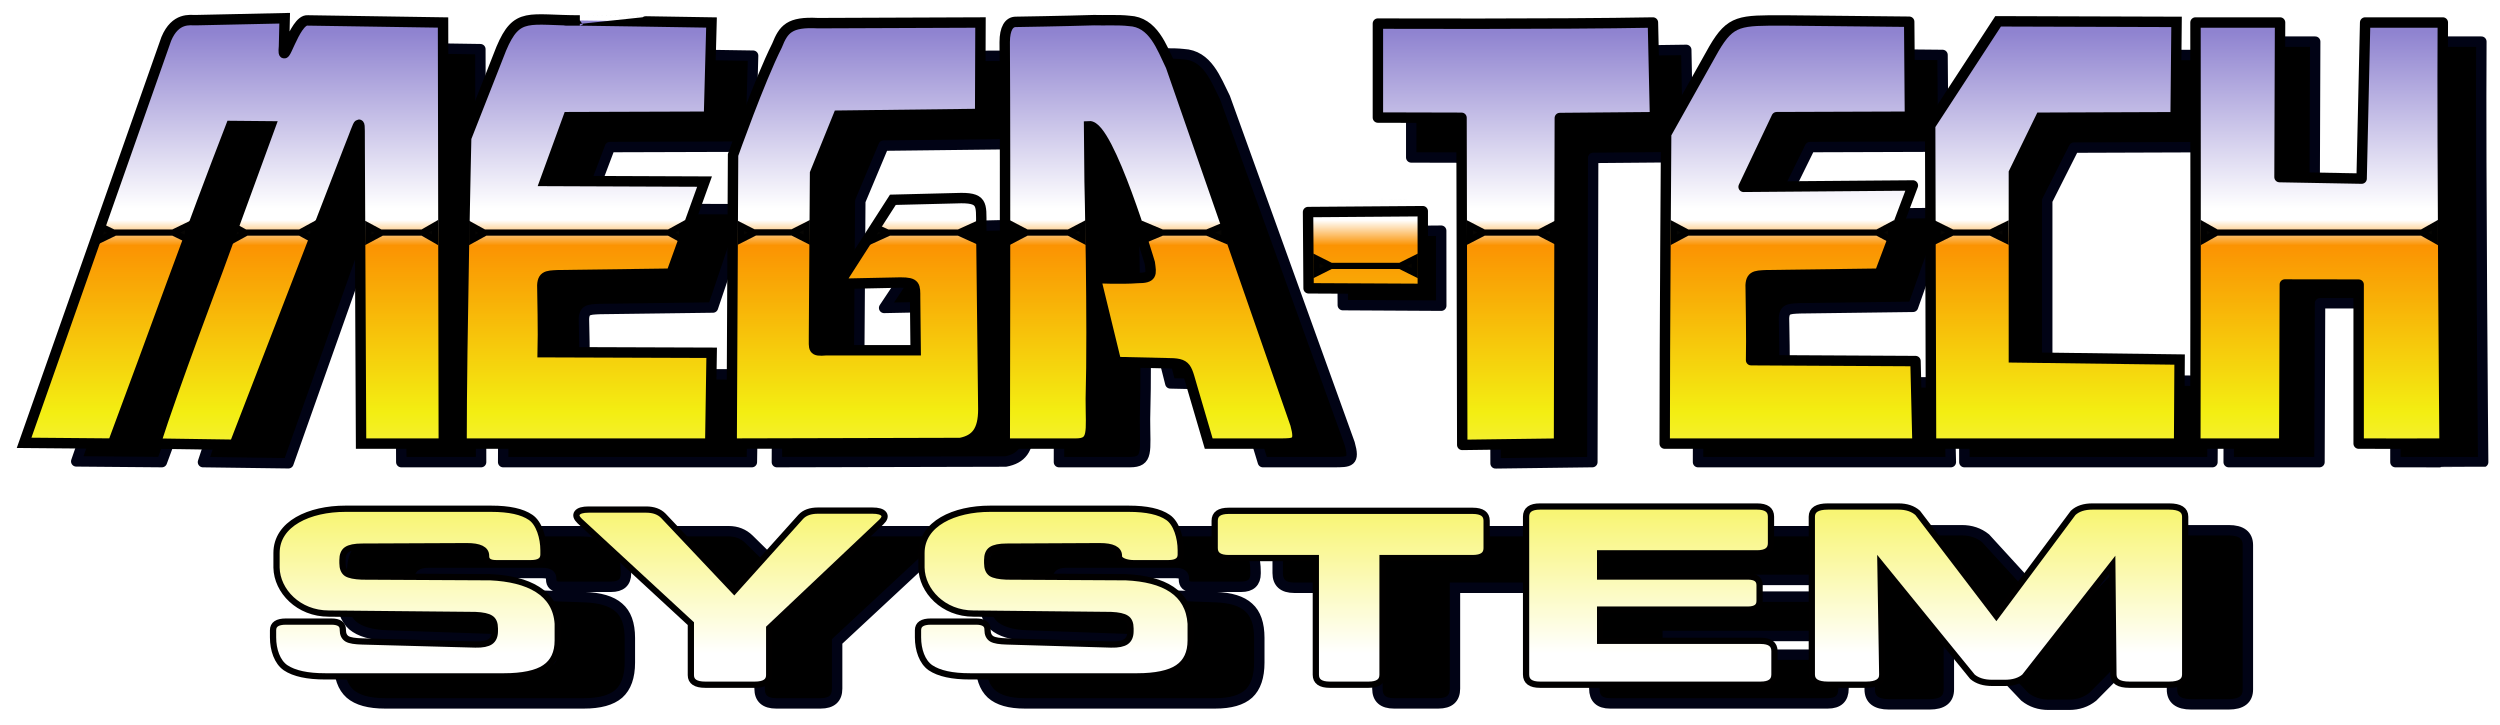
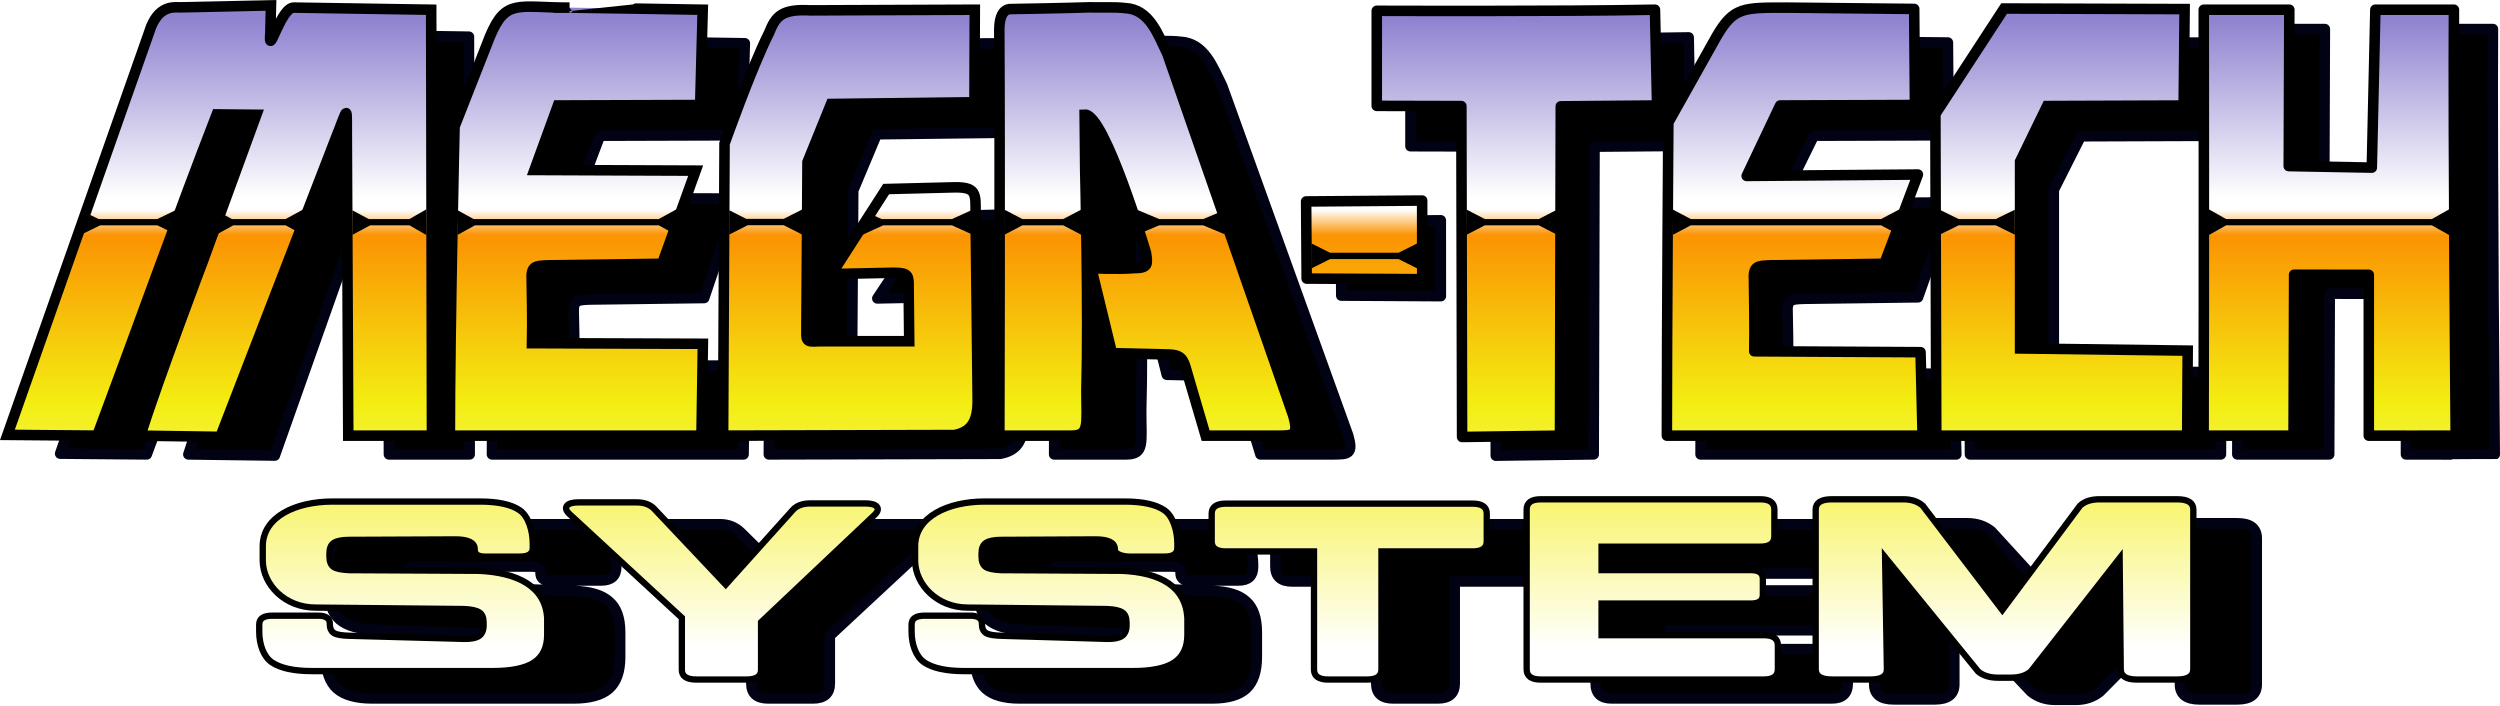
- <svg xmlns="http://www.w3.org/2000/svg" height="174" viewBox="0 0 600 174" width="600">
-   <linearGradient id="a" gradientUnits="userSpaceOnUse" x1="360.464" x2="360.464" y1="-.346" y2="164.284">
-     <stop offset="0" stop-color="#8d82ce" />
-     <stop offset=".049" stop-color="#8f83d0" />
-     <stop offset=".306" stop-color="#fff" />
-     <stop offset=".323" stop-color="#fff" />
-     <stop offset=".36" stop-color="#fb9302" />
-     <stop offset=".604" stop-color="#f3ee12" />
-     <stop offset=".955" stop-color="#fff" />
-     <stop offset="1" stop-color="#fff" />
+ <svg xmlns="http://www.w3.org/2000/svg" xmlns:xlink="http://www.w3.org/1999/xlink" height="167.295" viewBox="0 0 593.184 167.295" width="593.184" version="1.1" id="svg99">
+   <defs id="defs103">
+     <linearGradient xlink:href="#a" id="linearGradient920" gradientUnits="userSpaceOnUse" x1="360.464" y1="-0.346" x2="360.464" y2="164.284" />
+     <linearGradient xlink:href="#a" id="linearGradient922" gradientUnits="userSpaceOnUse" x1="360.464" y1="-0.346" x2="360.464" y2="164.284" />
+     <linearGradient xlink:href="#a" id="linearGradient924" gradientUnits="userSpaceOnUse" x1="360.464" y1="-0.346" x2="360.464" y2="164.284" />
+     <linearGradient xlink:href="#a" id="linearGradient926" gradientUnits="userSpaceOnUse" x1="360.464" y1="-0.346" x2="360.464" y2="164.284" />
+     <linearGradient xlink:href="#a" id="linearGradient928" gradientUnits="userSpaceOnUse" x1="360.464" y1="-0.346" x2="360.464" y2="164.284" />
+     <linearGradient xlink:href="#a" id="linearGradient930" gradientUnits="userSpaceOnUse" x1="360.464" y1="-0.346" x2="360.464" y2="164.284" />
+     <linearGradient xlink:href="#a" id="linearGradient932" gradientUnits="userSpaceOnUse" x1="360.464" y1="-0.346" x2="360.464" y2="164.284" />
+     <linearGradient xlink:href="#a" id="linearGradient934" gradientUnits="userSpaceOnUse" x1="360.464" y1="-0.346" x2="360.464" y2="164.284" />
+     <linearGradient xlink:href="#a" id="linearGradient936" gradientUnits="userSpaceOnUse" x1="360.464" y1="-0.346" x2="360.464" y2="164.284" />
+     <linearGradient xlink:href="#a" id="linearGradient938" gradientUnits="userSpaceOnUse" x1="360.464" y1="-0.346" x2="360.464" y2="164.284" />
+     <linearGradient xlink:href="#a" id="linearGradient940" gradientUnits="userSpaceOnUse" x1="360.464" y1="-0.346" x2="360.464" y2="164.284" />
+     <linearGradient xlink:href="#a" id="linearGradient942" gradientUnits="userSpaceOnUse" x1="360.464" y1="-0.346" x2="360.464" y2="164.284" />
+     <linearGradient xlink:href="#a" id="linearGradient944" gradientUnits="userSpaceOnUse" x1="360.464" y1="-0.346" x2="360.464" y2="164.284" />
+     <linearGradient xlink:href="#a" id="linearGradient946" gradientUnits="userSpaceOnUse" x1="360.464" y1="-0.346" x2="360.464" y2="164.284" />
+     <linearGradient xlink:href="#a" id="linearGradient948" gradientUnits="userSpaceOnUse" x1="360.464" y1="-0.346" x2="360.464" y2="164.284" />
+     <linearGradient xlink:href="#a" id="linearGradient950" gradientUnits="userSpaceOnUse" x1="360.464" y1="-0.346" x2="360.464" y2="164.284" />
+     <linearGradient xlink:href="#a" id="linearGradient952" gradientUnits="userSpaceOnUse" x1="360.464" y1="-0.346" x2="360.464" y2="164.284" />
+     <linearGradient xlink:href="#a" id="linearGradient954" gradientUnits="userSpaceOnUse" x1="360.464" y1="-0.346" x2="360.464" y2="164.284" />
+     <linearGradient xlink:href="#a" id="linearGradient956" gradientUnits="userSpaceOnUse" x1="360.464" y1="-0.346" x2="360.464" y2="164.284" />
+     <linearGradient xlink:href="#a" id="linearGradient958" gradientUnits="userSpaceOnUse" x1="360.464" y1="-0.346" x2="360.464" y2="164.284" />
+   </defs>
+   <linearGradient id="a" gradientUnits="userSpaceOnUse" x1="360.464" x2="360.464" y1="-0.346" y2="164.284">
+     <stop offset="0" stop-color="#8d82ce" id="stop2" />
+     <stop offset=".049" stop-color="#8f83d0" id="stop4" />
+     <stop offset=".306" stop-color="#fff" id="stop6" />
+     <stop offset=".323" stop-color="#fff" id="stop8" />
+     <stop offset=".36" stop-color="#fb9302" id="stop10" />
+     <stop offset=".604" stop-color="#f3ee12" id="stop12" />
+     <stop offset=".955" stop-color="#fff" id="stop14" />
+     <stop offset="1" stop-color="#fff" id="stop16" />
  </linearGradient>
-   <text fill="#ef00eb" font-family="TrasksHand" font-size="2" stroke="#0105ff" stroke-width="2.5" x="321.829" y="49.199">
-     <tspan fill="#fafafa" fill-opacity=".4" font-size="2" stroke="none" stroke-width="2.5" x="321.829" y="49.199">John Loreth 2022</tspan>
+   <text fill="#ef00eb" font-family="TrasksHand" font-size="2px" stroke="#0105ff" stroke-width="2.5" x="317.805" y="46.104" id="text21">
+     <tspan fill="#fafafa" fill-opacity="0.4" font-size="2px" stroke="none" stroke-width="2.5" x="317.805" y="46.104" id="tspan19">John Loreth 2022</tspan>
  </text>
-   <g stroke="#010315" stroke-width="2.5">
-     <path d="m453.344 169.041c-3.077 0-4.615-1.194-4.615-3.581v-34.62c0-2.388 1.538-3.581 4.615-3.581h17.49c2.205 0 4.102.637 5.692 1.91l17.968 19.638 18.915-19.638c1.59-1.273 3.487-1.91 5.692-1.91h15.773c3.077 0 4.615 1.194 4.615 3.581v34.62c0 2.388-1.538 3.581-4.615 3.581h-8.983c-3.077 0-4.63-1.194-4.615-3.581v-17.429l-19.013 19.2c-1.59 1.273-3.487 1.91-5.692 1.91h-4.922c-2.205 0-4.102-.637-5.692-1.91l-18.233-19.2v17.429c0 2.388-1.538 3.581-4.615 3.581zm-14.679-11.917q3.777 0 3.777 3.542v4.605q0 3.542-3.777 3.542h-52.25q-3.777 0-3.777-3.542v-34.241q0-3.542 3.777-3.542h51.621q3.777 0 3.777 3.542v4.605q0 3.542-3.777 3.542h-37.771v4.014h35.883q3.148 0 3.148 2.952v3.542q0 2.952-3.148 2.952h-35.883v4.487zm-69.533-29.636q3.989 0 3.989 3.542v6.494q0 3.542-3.989 3.542h-19.943v24.205q0 3.542-3.989 3.542h-10.636q-3.989 0-3.989-3.542v-24.205h-19.943q-3.989 0-3.989-3.542v-6.494q0-3.542 3.989-3.542zm-133.766 31.525v-.827q0-3.188 3.439-3.188h11.462q2.292 0 2.292 2.125v.118q0 .886.382 1.24.446.295 1.656.295h27.764q1.21 0 1.592-.354.446-.413.446-1.535v-1.181q0-1.122-.446-1.476-.382-.354-1.592-.413l-35.788-1.299q-5.54-.177-8.087-2.421-2.483-2.302-2.483-7.38v-5.431q0-5.136 2.547-7.439 2.547-2.361 8.024-2.361h44.194q5.476 0 8.024 2.361 2.547 2.302 2.547 7.439v.354q0 3.188-3.439 3.188h-11.844q-1.91 0-1.91-1.771v-.118q0-.767-.446-1.063-.446-.354-1.592-.354h-26.236q-1.21 0-1.656.413-.382.354-.382 1.476v.708q0 1.122.382 1.476.446.354 1.656.413l35.788 1.299q5.54.177 8.024 2.48 2.547 2.243 2.547 7.321v5.904q0 5.136-2.547 7.498-2.547 2.302-8.024 2.302h-45.722q-5.476 0-8.024-2.302-2.547-2.361-2.547-7.498zm-12.78-31.525q2.659 0 3.257 1.358.665 1.358-1.197 3.011l-23.732 22.08v11.335q0 3.542-3.989 3.542h-10.636q-3.989 0-3.989-3.542v-11.335l-23.732-22.08q-1.861-1.653-1.263-3.011.665-1.358 3.324-1.358h14.226q2.925 0 4.919 1.948l12.298 12.102 12.298-12.102q1.994-1.948 4.919-1.948zm-141.22 31.525v-.827q0-3.188 3.59-3.188h11.966q2.393 0 2.393 2.125v.118q0 .886.399 1.24.465.295 1.728.295h28.984q1.263 0 1.662-.354.465-.413.465-1.535v-1.181q0-1.122-.465-1.476-.399-.354-1.662-.413l-37.36-1.299q-5.784-.177-8.443-2.42-2.593-2.302-2.593-7.38v-5.431q0-5.136 2.659-7.439 2.659-2.361 8.376-2.361h46.135q5.717 0 8.376 2.361 2.659 2.302 2.659 7.439v.354q0 3.188-3.59 3.188h-12.365q-1.994 0-1.994-1.771v-.118q0-.767-.465-1.063-.465-.354-1.662-.354h-27.389q-1.263 0-1.728.413-.399.354-.399 1.476v.708q0 1.122.399 1.476.465.354 1.728.413l37.36 1.299q5.784.177 8.376 2.48 2.659 2.243 2.659 7.321v5.904q0 5.136-2.659 7.498-2.659 2.302-8.376 2.302h-47.731q-5.717 0-8.376-2.302-2.659-2.361-2.659-7.498z" />
-     <path d="m576.493 9.992-.863 37.41-20.119-.361.134-37.049h-20.724s.074 67.139-.037 100.917h21.791l.136-38.131 18.092.026v38.105s20.988.036 21.054 0c0 0-.636-70.367-.43-100.917zm-88.945 3.098-16.308 24.134.208 73.686h59.538l.119-19.47-39.77-.501v-42.801l6.409-12.712 32.403-.116.228-22.088zm-51.34-.202c-10.614 0-12.799-.151-16.865 6.549l-11.467 19.747s-.349 47.562-.349 71.727h60.676l-.484-19.114-39.457-.206c.135-4.279-.084-14.136-.084-14.136-.222-3.396.901-3.328 3.84-3.462l27.102-.356 7.971-22.521-40.627.318 7.938-16.137 31.986-.107-.181-22.001zm-97.513 24.899 20.071.051.172 73.372 23.228-.305.191-73.012 22.85-.197-.505-25.725c-22.433.425-66.007.252-66.007.252zm-16.534 17.782.112 17.662 23.626.133-.014-18zm-2.079 55.34c3.869-.003 5.104 0 3.838-4.468l-29.906-82.97c-2.213-4.393-4.205-10.219-10.026-10.479-2.552-.288-5.882-.087-8.443-.172l-0.0 0c-6.893.214-18.731.396-18.731.396-1.656 0-2.667 1.558-2.679 4.678.19 30.455.014 93.015.014 93.015h17.028c4.465 0 3.621-2.532 3.621-10.334.529-17.804-.287-50.429-.287-50.429l-.123-12.762c4.735-.321 14.565 31.661 14.565 31.661.366 2.613.656 3.506-2.93 3.506-3.941.292-10.053.014-10.053.014l4.907 19.451 12.012.268c5.362 0 4.699.785 6.588 6.736l3.618 11.888zm-112.92-97.394c-6.853-.362-8.245 1.369-9.824 5.185-4.259 8.189-10.549 25.339-10.549 25.339l-.337 66.871 54.891-.14c3.778-.717 5.508-2.859 5.508-7.818l-.496-42.565c0-5.047.45-6.574-5.922-6.324l-15.29.37-12.952 19.467 14.784-.3c3.626 0 3.503.73 3.503 3.554l.133 12.133h-21.501c-3.298.284-2.876-.28-2.899-3.211l.259-37.807 5.591-13.319 34.03-.402.08-21.181zm-58.012-.627c-12.317 0-15.085-2.105-18.865 6.549l-8.419 20.675s-1.108 46.634-1.108 70.798h59.691l.335-21.04-40.537-.136c.135-4.279-.084-12.109-.084-12.109-.222-3.396.901-3.328 3.84-3.462l27.102-.356 7.971-23.588-38.265-.149 5.577-14.774 33.751-.107.608-21.823s-31.558-.505-31.598-.478zm-70.527-2.076-20.618.449c-1.244.027-4.681-.703-6.792 4.339l-32.917 95.132 20.549.177c8.99-24.056 18.503-50.752 27.356-73.574l9.083.085-12.251 33.554s-10.225 27.034-14.319 39.935l20.51.275 24.221-68.417c3.017-7.495 2.45-7.882 2.543.288l.321 67.854h19.155l-.176-99.106-31.362-.484c-3.077-.251-5.982 11.872-5.458 5.996z" stroke-linejoin="round" />
+   <g stroke="#010315" stroke-width="2.5" id="g27" transform="translate(-4.023676,-3.095138)">
+     <path d="m 453.344,169.041 c -3.077,0 -4.615,-1.194 -4.615,-3.581 v -34.62 c 0,-2.388 1.538,-3.581 4.615,-3.581 h 17.49 c 2.205,0 4.102,0.637 5.692,1.91 l 17.968,19.638 18.915,-19.638 c 1.59,-1.273 3.487,-1.91 5.692,-1.91 h 15.773 c 3.077,0 4.615,1.194 4.615,3.581 v 34.62 c 0,2.388 -1.538,3.581 -4.615,3.581 h -8.983 c -3.077,0 -4.63,-1.194 -4.615,-3.581 v -17.429 l -19.013,19.2 c -1.59,1.273 -3.487,1.91 -5.692,1.91 h -4.922 c -2.205,0 -4.102,-0.637 -5.692,-1.91 l -18.233,-19.2 v 17.429 c 0,2.388 -1.538,3.581 -4.615,3.581 z M 438.665,157.123 q 3.777,0 3.777,3.542 v 4.605 q 0,3.542 -3.777,3.542 h -52.25 q -3.777,0 -3.777,-3.542 v -34.241 q 0,-3.542 3.777,-3.542 h 51.621 q 3.777,0 3.777,3.542 v 4.605 q 0,3.542 -3.777,3.542 h -37.771 v 4.014 h 35.883 q 3.148,0 3.148,2.952 v 3.542 q 0,2.952 -3.148,2.952 h -35.883 v 4.487 z m -69.533,-29.636 q 3.989,0 3.989,3.542 v 6.494 q 0,3.542 -3.989,3.542 h -19.943 v 24.205 q 0,3.542 -3.989,3.542 H 334.564 q -3.989,0 -3.989,-3.542 v -24.205 h -19.943 q -3.989,0 -3.989,-3.542 v -6.494 q 0,-3.542 3.989,-3.542 z m -133.766,31.525 v -0.827 q 0,-3.188 3.439,-3.188 h 11.462 q 2.292,0 2.292,2.125 v 0.118 q 0,0.886 0.382,1.24 0.446,0.295 1.656,0.295 h 27.764 q 1.21,0 1.592,-0.354 0.446,-0.413 0.446,-1.535 v -1.181 q 0,-1.122 -0.446,-1.476 -0.382,-0.354 -1.592,-0.413 l -35.788,-1.299 q -5.54,-0.177 -8.087,-2.421 -2.483,-2.302 -2.483,-7.38 v -5.431 q 0,-5.136 2.547,-7.439 2.547,-2.361 8.024,-2.361 h 44.194 q 5.476,0 8.024,2.361 2.547,2.302 2.547,7.439 v 0.354 q 0,3.188 -3.439,3.188 h -11.844 q -1.91,0 -1.91,-1.771 v -0.118 q 0,-0.767 -0.446,-1.063 -0.446,-0.354 -1.592,-0.354 h -26.236 q -1.21,0 -1.656,0.413 -0.382,0.354 -0.382,1.476 v 0.708 q 0,1.122 0.382,1.476 0.446,0.354 1.656,0.413 l 35.788,1.299 q 5.54,0.177 8.024,2.48 2.547,2.243 2.547,7.321 v 5.904 q 0,5.136 -2.547,7.498 -2.547,2.302 -8.024,2.302 h -45.722 q -5.476,0 -8.024,-2.302 -2.547,-2.361 -2.547,-7.498 z m -12.78,-31.525 q 2.659,0 3.257,1.358 0.665,1.358 -1.197,3.011 l -23.732,22.08 v 11.335 q 0,3.542 -3.989,3.542 h -10.636 q -3.989,0 -3.989,-3.542 v -11.335 l -23.732,-22.08 q -1.861,-1.653 -1.263,-3.011 0.665,-1.358 3.324,-1.358 h 14.226 q 2.925,0 4.919,1.948 l 12.298,12.102 12.298,-12.102 q 1.994,-1.948 4.919,-1.948 z M 81.366,159.012 v -0.827 q 0,-3.188 3.59,-3.188 h 11.966 q 2.393,0 2.393,2.125 v 0.118 q 0,0.886 0.399,1.24 0.465,0.295 1.728,0.295 h 28.984 q 1.263,0 1.662,-0.354 0.465,-0.413 0.465,-1.535 v -1.181 q 0,-1.122 -0.465,-1.476 -0.399,-0.354 -1.662,-0.413 l -37.36,-1.299 q -5.784,-0.177 -8.443,-2.42 -2.593,-2.302 -2.593,-7.38 v -5.431 q 0,-5.136 2.659,-7.439 2.659,-2.361 8.376,-2.361 h 46.135 q 5.717,0 8.376,2.361 2.659,2.302 2.659,7.439 v 0.354 q 0,3.188 -3.59,3.188 h -12.365 q -1.994,0 -1.994,-1.771 v -0.118 q 0,-0.767 -0.465,-1.063 -0.465,-0.354 -1.662,-0.354 h -27.389 q -1.263,0 -1.728,0.413 -0.399,0.354 -0.399,1.476 v 0.708 q 0,1.122 0.399,1.476 0.465,0.354 1.728,0.413 l 37.36,1.299 q 5.784,0.177 8.376,2.48 2.659,2.243 2.659,7.321 v 5.904 q 0,5.136 -2.659,7.498 -2.659,2.302 -8.376,2.302 H 92.401 q -5.717,0 -8.376,-2.302 -2.659,-2.361 -2.659,-7.498 z" id="path23" />
+     <path d="M 576.493,9.992 575.631,47.402 555.511,47.041 555.645,9.992 H 534.921 c 0,0 0.074,67.139 -0.037,100.917 h 21.791 l 0.136,-38.131 18.092,0.026 v 38.105 c 0,0 20.988,0.036 21.054,0 0,0 -0.636,-70.367 -0.43,-100.917 z m -88.945,3.098 -16.308,24.134 0.208,73.686 h 59.538 l 0.119,-19.47 -39.77,-0.501 V 48.138 L 497.744,35.426 530.147,35.31 530.375,13.222 Z m -51.34,-0.202 c -10.614,0 -12.799,-0.151 -16.865,6.549 l -11.467,19.747 c 0,0 -0.349,47.562 -0.349,71.727 h 60.676 L 467.719,91.795 428.262,91.589 c 0.135,-4.279 -0.084,-14.136 -0.084,-14.136 -0.222,-3.396 0.901,-3.328 3.84,-3.462 l 27.102,-0.356 7.971,-22.521 -40.627,0.318 7.938,-16.137 31.986,-0.107 -0.181,-22.001 z m -97.513,24.899 20.071,0.051 0.172,73.372 23.228,-0.305 0.191,-73.012 22.85,-0.197 -0.505,-25.725 c -22.433,0.425 -66.007,0.252 -66.007,0.252 z m -16.534,17.782 0.112,17.662 23.626,0.133 -0.014,-18 z m -2.079,55.34 c 3.869,-0.003 5.104,0 3.838,-4.468 L 294.014,23.471 c -2.213,-4.393 -4.205,-10.219 -10.026,-10.479 -2.552,-0.288 -5.882,-0.087 -8.443,-0.172 l -3e-5,3e-6 c -6.893,0.214 -18.731,0.396 -18.731,0.396 -1.656,0 -2.667,1.558 -2.679,4.678 0.19,30.455 0.014,93.015 0.014,93.015 h 17.028 c 4.465,0 3.621,-2.532 3.621,-10.334 0.529,-17.804 -0.287,-50.429 -0.287,-50.429 L 274.388,37.385 c 4.735,-0.321 14.565,31.661 14.565,31.661 0.366,2.613 0.656,3.506 -2.93,3.506 -3.941,0.292 -10.053,0.014 -10.053,0.014 l 4.907,19.451 12.012,0.268 c 5.362,0 4.699,0.785 6.588,6.736 l 3.618,11.888 z M 207.162,13.515 c -6.853,-0.362 -8.245,1.369 -9.824,5.185 -4.259,8.189 -10.549,25.339 -10.549,25.339 l -0.337,66.871 54.891,-0.14 c 3.778,-0.717 5.508,-2.859 5.508,-7.818 l -0.496,-42.565 c 0,-5.047 0.45,-6.574 -5.922,-6.324 l -15.29,0.37 -12.952,19.467 14.784,-0.3 c 3.626,0 3.503,0.73 3.503,3.554 l 0.133,12.133 h -21.501 c -3.298,0.284 -2.876,-0.28 -2.899,-3.211 l 0.259,-37.807 5.591,-13.319 34.03,-0.402 0.08,-21.181 z m -58.012,-0.627 c -12.317,0 -15.085,-2.105 -18.865,6.549 l -8.419,20.675 c 0,0 -1.108,46.634 -1.108,70.798 h 59.691 l 0.335,-21.04 -40.537,-0.136 c 0.135,-4.279 -0.084,-12.109 -0.084,-12.109 -0.222,-3.396 0.901,-3.328 3.84,-3.462 l 27.102,-0.356 7.971,-23.588 -38.265,-0.149 5.577,-14.774 33.751,-0.107 0.608,-21.823 c 0,0 -31.558,-0.505 -31.598,-0.478 z m -70.527,-2.076 -20.618,0.449 c -1.244,0.027 -4.681,-0.703 -6.792,4.339 L 18.297,110.732 38.846,110.909 C 47.836,86.853 57.349,60.157 66.202,37.336 l 9.083,0.085 -12.251,33.554 c 0,0 -10.225,27.034 -14.319,39.935 l 20.51,0.275 24.221,-68.417 c 3.017,-7.495 2.45,-7.882 2.543,0.288 L 96.309,110.909 H 115.464 L 115.287,11.804 83.925,11.32 c -3.077,-0.251 -5.982,11.872 -5.458,5.996 z" stroke-linejoin="round" id="path25" />
  </g>
-   <g fill="url(#a)">
-     <g stroke="#010000">
-       <path d="m65.532 152.973v-1.724c0-1.379 1.029-2.069 3.087-2.069h10.906c1.836 0 2.754.632 2.754 1.896v.115c0 .996.334 1.705 1.001 2.126.723.421 1.948.585 3.671.632l27.143.737c1.724.047 2.92-.23 3.588-.69.723-.498 1.085-1.341 1.085-2.529v-.646c0-1.188-.334-1.992-1.001-2.414-.668-.46-1.891-.728-3.671-.805l-35.212-.343c-7.245 0-12.399-5.411-12.516-11.022v-3.517c0-7.055 7.904-10.62 16.516-10.62h35.034c4.283 0 7.426.69 9.429 2.069 2.058 1.379 3.087 4.903 3.087 7.891v1.034c0 1.379-1.001 2.069-3.004 2.069h-8.352c-1.613 0-2.42-.556-2.42-1.667v-.115c0-1.532-1.558-2.312-4.673-2.299l-25.12.109c-1.724.008-2.948.249-3.671.747-.668.46-1.001 1.283-1.001 2.471v.747c0 1.188.334 2.011 1.001 2.471.668.421 1.891.67 3.671.747l30.815.16c9.129.421 15.706 3.69 16.179 11.165v4.007c0 2.988-1.029 5.172-3.087 6.551-2.003 1.379-5.468 2.069-9.751 2.069h-42.972c-4.283 0-7.454-.69-9.512-2.069-2.003-1.379-3.004-4.3-3.004-7.289z" stroke-width="1.5" />
-       <path d="m209.343 122.544c1.437 0 2.357.268 2.759.805.402.536.201 1.188-.604 1.954l-26.893 25.425v11.305c0 1.532-1.15 2.299-3.449 2.299h-11.9c-2.299 0-3.449-.766-3.449-2.299v-12.355l-26.67-24.624c-.805-.766-1.006-1.417-.604-1.954s1.322-.805 2.759-.805h13.771c1.782 0 3.161.498 4.139 1.494l17.014 18.016 15.967-17.766c.92-.996 2.299-1.494 4.139-1.494z" stroke-width="1.5" />
-       <g stroke-width="1.5">
-         <path d="m353.445 122.596c2.231 0 3.347.795 3.347 2.385v6.574c0 1.59-1.116 2.385-3.347 2.385h-21.637v28.007c0 1.59-1.116 2.385-3.347 2.385h-9.313c-2.231 0-3.347-.795-3.347-2.385v-28.007h-20.929c-2.231 0-3.347-.795-3.347-2.385v-6.574c0-1.59 1.116-2.385 3.347-2.385z" />
-         <path d="m422.539 153.801c2.221 0 3.331.815 3.331 2.444v5.642c0 1.629-1.11 2.444-3.331 2.444h-52.951c-2.221 0-3.331-.815-3.331-2.444v-37.881c0-1.629 1.11-2.444 3.331-2.444h52.118c2.221 0 3.331.815 3.331 2.444v6.355c0 1.629-1.11 2.444-3.331 2.444h-37.677v5.559h35.442c1.888 0 2.831.692 2.831 2.077v3.788c0 1.385-.944 2.077-2.831 2.077h-35.442v7.495z" />
-         <path d="m438.683 164.331c-2.564 0-3.846-.815-3.846-2.444v-37.881c0-1.629 1.282-2.444 3.846-2.444h16.947c1.923 0 3.461.509 4.615 1.527l18.875 24.748 18.433-24.748c1.09-1.018 2.628-1.527 4.615-1.527h18.429c2.564 0 3.846.815 3.846 2.444v37.881c0 1.629-1.282 2.444-3.846 2.444h-9.533c-2.564 0-3.83-.815-3.846-2.444l-.261-26.367-21.069 26.905c-1.154.978-2.724 1.466-4.711 1.466h-3.077c-1.987 0-3.557-.489-4.711-1.466l-22.085-27.117.435 26.579c.027 1.629-1.282 2.444-3.846 2.444z" />
-         <path d="m220.321 152.973v-1.724c0-1.379 1.026-2.069 3.077-2.069h10.868c1.829 0 2.744.632 2.744 1.896v.115c0 .996.333 1.705.998 2.126.721.421 1.941.581 3.659.632l24.997.737c1.718.051 2.91-.23 3.575-.69.721-.498 1.081-1.341 1.081-2.529v-.646c0-1.188-.333-1.992-.998-2.414-.665-.46-1.885-.728-3.659-.805l-33.038-.343c-7.22 0-12.356-5.411-12.472-11.022v-3.517c0-7.055 7.876-10.62 16.458-10.62h33.299c4.268 0 7.4.69 9.396 2.069 2.051 1.379 3.077 4.903 3.077 7.891v1.034c0 1.379-.998 2.069-2.993 2.069h-8.323c-1.608 0-3.524-.556-3.524-1.667v-.115c0-1.532-1.552-2.314-4.656-2.299l-22.308.109c-1.718.008-2.938.249-3.659.747-.665.46-.998 1.283-.998 2.471v.747c0 1.188.333 2.011.998 2.471.665.421 1.885.67 3.659.747l28.656.16c9.098.421 15.055 3.69 15.527 11.165v4.007c0 2.988-1.026 5.172-3.077 6.551-1.996 1.379-5.449 2.069-9.717 2.069h-40.175c-4.268 0-7.428-.69-9.479-2.069-1.996-1.379-2.993-4.3-2.993-7.289z" />
+   <g fill="url(#a)" id="g67" style="fill:url(#linearGradient958)" transform="translate(-4.023676,-3.095138)">
+     <g stroke="#010000" id="g43" style="fill:url(#linearGradient934)">
+       <path d="m 65.532,152.973 v -1.724 c 0,-1.379 1.029,-2.069 3.087,-2.069 h 10.906 c 1.836,0 2.754,0.632 2.754,1.896 v 0.115 c 0,0.996 0.334,1.705 1.001,2.126 0.723,0.421 1.948,0.585 3.671,0.632 l 27.143,0.737 c 1.724,0.047 2.92,-0.23 3.588,-0.69 0.723,-0.498 1.085,-1.341 1.085,-2.529 v -0.646 c 0,-1.188 -0.334,-1.992 -1.001,-2.414 -0.668,-0.46 -1.891,-0.728 -3.671,-0.805 l -35.212,-0.343 c -7.245,0 -12.399,-5.411 -12.516,-11.022 v -3.517 c 0,-7.055 7.904,-10.62 16.516,-10.62 h 35.034 c 4.283,0 7.426,0.69 9.429,2.069 2.058,1.379 3.087,4.903 3.087,7.891 v 1.034 c 0,1.379 -1.001,2.069 -3.004,2.069 h -8.352 c -1.613,0 -2.42,-0.556 -2.42,-1.667 v -0.115 c 0,-1.532 -1.558,-2.312 -4.673,-2.299 l -25.12,0.109 c -1.724,0.008 -2.948,0.249 -3.671,0.747 -0.668,0.46 -1.001,1.283 -1.001,2.471 v 0.747 c 0,1.188 0.334,2.011 1.001,2.471 0.668,0.421 1.891,0.67 3.671,0.747 l 30.815,0.16 c 9.129,0.421 15.706,3.69 16.179,11.165 v 4.007 c 0,2.988 -1.029,5.172 -3.087,6.551 -2.003,1.379 -5.468,2.069 -9.751,2.069 H 78.048 c -4.283,0 -7.454,-0.69 -9.512,-2.069 -2.003,-1.379 -3.004,-4.3 -3.004,-7.289 z" stroke-width="1.5" id="path29" style="fill:url(#linearGradient920)" />
+       <path d="m 209.343,122.544 c 1.437,0 2.357,0.268 2.759,0.805 0.402,0.536 0.201,1.188 -0.604,1.954 l -26.893,25.425 v 11.305 c 0,1.532 -1.15,2.299 -3.449,2.299 H 169.257 c -2.299,0 -3.449,-0.766 -3.449,-2.299 v -12.355 l -26.67,-24.624 c -0.805,-0.766 -1.006,-1.417 -0.604,-1.954 0.402,-0.536 1.322,-0.805 2.759,-0.805 h 13.771 c 1.782,0 3.161,0.498 4.139,1.494 l 17.014,18.016 15.967,-17.766 c 0.92,-0.996 2.299,-1.494 4.139,-1.494 z" stroke-width="1.5" id="path31" style="fill:url(#linearGradient922)" />
+       <g stroke-width="1.5" id="g41" style="fill:url(#linearGradient932)">
+         <path d="m 353.445,122.596 c 2.231,0 3.347,0.795 3.347,2.385 v 6.574 c 0,1.59 -1.116,2.385 -3.347,2.385 h -21.637 v 28.007 c 0,1.59 -1.116,2.385 -3.347,2.385 h -9.313 c -2.231,0 -3.347,-0.795 -3.347,-2.385 v -28.007 h -20.929 c -2.231,0 -3.347,-0.795 -3.347,-2.385 v -6.574 c 0,-1.59 1.116,-2.385 3.347,-2.385 z" id="path33" style="fill:url(#linearGradient924)" />
+         <path d="m 422.539,153.801 c 2.221,0 3.331,0.815 3.331,2.444 v 5.642 c 0,1.629 -1.11,2.444 -3.331,2.444 h -52.951 c -2.221,0 -3.331,-0.815 -3.331,-2.444 v -37.881 c 0,-1.629 1.11,-2.444 3.331,-2.444 h 52.118 c 2.221,0 3.331,0.815 3.331,2.444 v 6.355 c 0,1.629 -1.11,2.444 -3.331,2.444 h -37.677 v 5.559 h 35.442 c 1.888,0 2.831,0.692 2.831,2.077 v 3.788 c 0,1.385 -0.944,2.077 -2.831,2.077 h -35.442 v 7.495 z" id="path35" style="fill:url(#linearGradient926)" />
+         <path d="m 438.683,164.331 c -2.564,0 -3.846,-0.815 -3.846,-2.444 v -37.881 c 0,-1.629 1.282,-2.444 3.846,-2.444 h 16.947 c 1.923,0 3.461,0.509 4.615,1.527 l 18.875,24.748 18.433,-24.748 c 1.09,-1.018 2.628,-1.527 4.615,-1.527 h 18.429 c 2.564,0 3.846,0.815 3.846,2.444 v 37.881 c 0,1.629 -1.282,2.444 -3.846,2.444 h -9.533 c -2.564,0 -3.83,-0.815 -3.846,-2.444 l -0.261,-26.367 -21.069,26.905 c -1.154,0.978 -2.724,1.466 -4.711,1.466 h -3.077 c -1.987,0 -3.557,-0.489 -4.711,-1.466 l -22.085,-27.117 0.435,26.579 c 0.027,1.629 -1.282,2.444 -3.846,2.444 z" id="path37" style="fill:url(#linearGradient928)" />
+         <path d="m 220.321,152.973 v -1.724 c 0,-1.379 1.026,-2.069 3.077,-2.069 h 10.868 c 1.829,0 2.744,0.632 2.744,1.896 v 0.115 c 0,0.996 0.333,1.705 0.998,2.126 0.721,0.421 1.941,0.581 3.659,0.632 l 24.997,0.737 c 1.718,0.051 2.91,-0.23 3.575,-0.69 0.721,-0.498 1.081,-1.341 1.081,-2.529 v -0.646 c 0,-1.188 -0.333,-1.992 -0.998,-2.414 -0.665,-0.46 -1.885,-0.728 -3.659,-0.805 l -33.038,-0.343 c -7.22,0 -12.356,-5.411 -12.472,-11.022 v -3.517 c 0,-7.055 7.876,-10.62 16.458,-10.62 h 33.299 c 4.268,0 7.4,0.69 9.396,2.069 2.051,1.379 3.077,4.903 3.077,7.891 v 1.034 c 0,1.379 -0.998,2.069 -2.993,2.069 h -8.323 c -1.608,0 -3.524,-0.556 -3.524,-1.667 v -0.115 c 0,-1.532 -1.552,-2.314 -4.656,-2.299 l -22.308,0.109 c -1.718,0.008 -2.938,0.249 -3.659,0.747 -0.665,0.46 -0.998,1.283 -0.998,2.471 v 0.747 c 0,1.188 0.333,2.011 0.998,2.471 0.665,0.421 1.885,0.67 3.659,0.747 l 28.656,0.16 c 9.098,0.421 15.055,3.69 15.527,11.165 v 4.007 c 0,2.988 -1.026,5.172 -3.077,6.551 -1.996,1.379 -5.449,2.069 -9.717,2.069 h -40.175 c -4.268,0 -7.428,-0.69 -9.479,-2.069 -1.996,-1.379 -2.993,-4.3 -2.993,-7.289 z" id="path39" style="fill:url(#linearGradient930)" />
      </g>
    </g>
-     <g stroke="#000" stroke-width="2.5">
-       <path d="m68.322 4.373-21.374.465c-1.29.028-4.853-.729-7.041 4.496l-34.124 96.946 21.303.184c9.319-24.924 19.181-52.583 28.359-76.228l9.416.088-12.7 34.765s-10.599 28.009-14.844 41.376l18.974.285 27.397-70.886c3.128-7.766 2.54-8.166 2.636.299l.332 70.302h19.857l-.183-101.063-32.512-.502c-3.189-.261-6.202 12.301-5.658 6.212z" />
-       <path d="m139.164 4.906c-12.317 0-15.085-2.181-18.865 6.785l-8.419 21.421s-1.108 48.316-1.108 73.352h59.691l.335-21.799-40.537-.141c.135-4.433-.084-14.887-.084-14.887-.222-3.518.901-3.448 3.84-3.587l27.102-.369 7.971-22.098-38.265-.154 5.577-15.307 33.751-.111.608-22.61s-31.558-.523-31.598-.495z" />
-       <path d="m196.309 5.556c-6.853-.375-8.245 1.418-9.824 5.372-4.259 8.485-10.549 26.253-10.549 26.253l-.337 69.283 54.891-.145c3.778-.743 5.508-2.962 5.508-8.1l-.496-44.101c0-5.229.45-6.811-5.922-6.552l-15.29.383-12.952 20.169 14.784-.311c3.626 0 3.503.756 3.503 3.683l.133 12.571h-21.501c-3.298.294-2.876-.29-2.899-3.327l.259-39.171 5.591-13.799 34.03-.417.08-21.946z" />
-       <path d="m307.077 106.465c3.869-.003 5.104 0 3.838-4.629l-29.906-85.964c-2.213-4.552-4.205-10.588-10.026-10.857-2.552-.299-5.882-.09-8.443-.178l-0.0 0c-6.893.221-18.731.41-18.731.41-1.656 0-2.667 1.614-2.679 4.847.19 31.554.014 96.371.014 96.371h17.028c4.465 0 3.621-2.624 3.621-10.707.529-18.446-.287-52.248-.287-52.248l-.123-13.222c4.735-.333 14.565 32.803 14.565 32.803.366 2.707.656 3.632-2.93 3.632-3.941.303-10.053.015-10.053.015l4.907 20.153 12.012.278c5.362 0 4.699.813 6.588 6.979l3.618 12.317z" />
-       <g stroke-linejoin="round">
-         <path d="m313.932 50.896.129 18.299 27.417.137-.016-18.649z" />
-         <path d="m330.695 28.216 20.071.052.172 78.508 23.228-.311.191-78.14 22.85-.201-.505-22.722c-22.433.434-66.007.258-66.007.258z" />
-         <path d="m428.208 4.906c-10.614 0-12.799-.157-16.865 6.785l-11.467 20.459s-.349 49.278-.349 74.314h60.676l-.484-19.804-39.457-.214c.135-4.433-.084-16.81-.084-16.81-.222-3.518.901-3.448 3.84-3.587l27.102-.369 7.971-21.17-40.627.33 7.938-16.719 31.986-.111-.181-22.794z" />
+     <g stroke="#000000" stroke-width="2.5" id="g65" style="fill:url(#linearGradient956)">
+       <path d="M 68.322,4.373 46.948,4.839 C 45.658,4.867 42.095,4.11 39.908,9.334 L 5.784,106.281 27.086,106.465 C 36.406,81.54 46.267,53.881 55.445,30.236 l 9.416,0.088 L 52.161,65.089 c 0,0 -10.599,28.009 -14.844,41.376 l 18.974,0.285 27.397,-70.886 c 3.128,-7.766 2.54,-8.166 2.636,0.299 l 0.332,70.302 H 106.514 L 106.331,5.402 73.819,4.9 C 70.629,4.639 67.617,17.201 68.161,11.112 Z" id="path45" style="fill:url(#linearGradient936)" />
+       <path d="m 139.164,4.906 c -12.317,0 -15.085,-2.181 -18.865,6.785 l -8.419,21.421 c 0,0 -1.108,48.316 -1.108,73.352 h 59.691 l 0.335,-21.799 -40.537,-0.141 c 0.135,-4.433 -0.084,-14.887 -0.084,-14.887 -0.222,-3.518 0.901,-3.448 3.84,-3.587 l 27.102,-0.369 7.971,-22.098 -38.265,-0.154 5.577,-15.307 33.751,-0.111 0.608,-22.61 c 0,0 -31.558,-0.523 -31.598,-0.495 z" id="path47" style="fill:url(#linearGradient938)" />
+       <path d="m 196.309,5.556 c -6.853,-0.375 -8.245,1.418 -9.824,5.372 -4.259,8.485 -10.549,26.253 -10.549,26.253 l -0.337,69.283 54.891,-0.145 c 3.778,-0.743 5.508,-2.962 5.508,-8.1 l -0.496,-44.101 c 0,-5.229 0.45,-6.811 -5.922,-6.552 l -15.29,0.383 -12.952,20.169 14.784,-0.311 c 3.626,0 3.503,0.756 3.503,3.683 l 0.133,12.571 h -21.501 c -3.298,0.294 -2.876,-0.29 -2.899,-3.327 l 0.259,-39.171 5.591,-13.799 34.03,-0.417 0.08,-21.946 z" id="path49" style="fill:url(#linearGradient940)" />
+       <path d="m 307.077,106.465 c 3.869,-0.003 5.104,0 3.838,-4.629 L 281.009,15.872 C 278.796,11.32 276.804,5.284 270.983,5.014 c -2.552,-0.299 -5.882,-0.09 -8.443,-0.178 l -3e-5,3.5e-6 c -6.893,0.221 -18.731,0.41 -18.731,0.41 -1.656,0 -2.667,1.614 -2.679,4.847 0.19,31.554 0.014,96.371 0.014,96.371 h 17.028 c 4.465,0 3.621,-2.624 3.621,-10.707 0.529,-18.446 -0.287,-52.248 -0.287,-52.248 l -0.123,-13.222 c 4.735,-0.333 14.565,32.803 14.565,32.803 0.366,2.707 0.656,3.632 -2.93,3.632 -3.941,0.303 -10.053,0.015 -10.053,0.015 l 4.907,20.153 12.012,0.278 c 5.362,0 4.699,0.813 6.588,6.979 l 3.618,12.317 z" id="path51" style="fill:url(#linearGradient942)" />
+       <g stroke-linejoin="round" id="g59" style="fill:url(#linearGradient950)">
+         <path d="m 313.932,50.896 0.129,18.299 27.417,0.137 -0.016,-18.649 z" id="path53" style="fill:url(#linearGradient944)" />
+         <path d="m 330.695,28.216 20.071,0.052 0.172,78.508 23.228,-0.311 0.191,-78.14 22.85,-0.201 -0.505,-22.722 c -22.433,0.434 -66.007,0.258 -66.007,0.258 z" id="path55" style="fill:url(#linearGradient946)" />
+         <path d="m 428.208,4.906 c -10.614,0 -12.799,-0.157 -16.865,6.785 l -11.467,20.459 c 0,0 -0.349,49.278 -0.349,74.314 h 60.676 l -0.484,-19.804 -39.457,-0.214 c 0.135,-4.433 -0.084,-16.81 -0.084,-16.81 -0.222,-3.518 0.901,-3.448 3.84,-3.587 l 27.102,-0.369 7.971,-21.17 -40.627,0.33 7.938,-16.719 31.986,-0.111 -0.181,-22.794 z" id="path57" style="fill:url(#linearGradient948)" />
      </g>
-       <path d="m479.548 5.116-16.308 25.004.208 76.344h59.538l.119-20.172-39.77-.519v-44.345l6.409-13.17 32.403-.121.228-22.885z" />
-       <path d="m567.635 5.402-.845 37.464-19.705-.362.131-37.102h-20.297s.072 67.236-.036 101.063h21.341l.134-38.186 17.719.026v38.16s20.555.036 20.62 0c0 0-.623-70.468-.421-101.063z" stroke-linejoin="round" />
+       <path d="m 479.548,5.116 -16.308,25.004 0.208,76.344 h 59.538 l 0.119,-20.172 -39.77,-0.519 V 41.428 l 6.409,-13.17 32.403,-0.121 0.228,-22.885 z" id="path61" style="fill:url(#linearGradient952)" />
+       <path d="m 567.635,5.402 -0.845,37.464 -19.705,-0.362 0.131,-37.102 h -20.297 c 0,0 0.072,67.236 -0.036,101.063 h 21.341 l 0.134,-38.186 17.719,0.026 v 38.16 c 0,0 20.555,0.036 20.62,0 0,0 -0.623,-70.468 -0.421,-101.063 z" stroke-linejoin="round" id="path63" style="fill:url(#linearGradient954)" />
    </g>
  </g>
-   <g fill-opacity=".973" stroke="#000">
-     <path d="m581.257 55.817 3.107-1.756v3.511zm-49.707 0h50.394m-49.935 0-3.107-1.756v3.511z" stroke-width="1.5" />
-     <path d="m477.763 55.817 3.57-1.756v3.511zm-9.717 0h9.717m-9.19 0-3.57-1.756v3.511z" stroke-width="1.5" />
-     <path d="m450.554 55.817 3.311-1.756v3.511zm-45.547 0h45.547m-45.547 0-3.311-1.756v3.511z" stroke-width="1.5" />
-     <path d="m369.347 55.817 3.395-1.756v3.511zm-13.204 0h13.204m-13.204 0-3.395-1.756v3.511z" stroke-width="1.5" />
-     <path d="m336.04 63.817 3.502-1.756v3.511zm-16.607 0h16.607m-16.607 0-3.502-1.756v3.511z" stroke-width="1.5" />
-     <path d="m289.682 55.817 4.194-1.756v3.511zm-15.449 0h16.311m-11.632 0-4.194-1.756v3.511z" stroke-width="1.5" />
-     <g stroke-width="1.5">
-       <path d="m256.485 55.817 3.359-1.756v3.511zm-13.215 0h13.065m-9.915 0-3.359-1.756v3.511z" />
-       <path d="m230.082 55.817 3.863-1.756v3.511zm-16.908 0h20.243m-20.189.088-1.871-.851-1.46-.42-.337 2.938z" />
-       <path d="m190.154 55.779 3.459-1.756v3.511zm-9.116 0h10.893m-10.845.088-3.285-1.667v3.334z" />
-       <path d="m160.522 55.817 3.199-1.756v3.511zm-44.346 0h45.989m-45.803.088-3.038-1.667v3.334z" />
-       <path d="m101.397 55.817 3.041-1.756v3.511zm-10.086 0h10.328m-10.136.088-3.123-1.667v3.334z" />
-       <path d="m71.995 55.817 3.21-1.756v3.511zm-12.99 0h12.987m-12.968.088-3.049-1.667v3.334z" />
-       <path d="m41.542 55.817 3.617-1.756v3.511zm-14.32 0h14.259m-14.049.088-3.435-1.667v3.334z" />
+   <g fill-opacity="0.973" stroke="#000000" id="g97" transform="translate(-4.023676,-3.095138)">
+     <path d="m 581.257,55.817 3.107,-1.756 v 3.511 z m -49.707,0 h 50.394 m -49.935,0 -3.107,-1.756 v 3.511 z" stroke-width="1.5" id="path69" />
+     <path d="m 477.763,55.817 3.57,-1.756 v 3.511 z m -9.717,0 h 9.717 m -9.19,0 -3.57,-1.756 v 3.511 z" stroke-width="1.5" id="path71" />
+     <path d="m 450.554,55.817 3.311,-1.756 v 3.511 z m -45.547,0 h 45.547 m -45.547,0 -3.311,-1.756 v 3.511 z" stroke-width="1.5" id="path73" />
+     <path d="m 369.347,55.817 3.395,-1.756 v 3.511 z m -13.204,0 h 13.204 m -13.204,0 -3.395,-1.756 v 3.511 z" stroke-width="1.5" id="path75" />
+     <path d="m 336.04,63.817 3.502,-1.756 v 3.511 z m -16.607,0 h 16.607 m -16.607,0 -3.502,-1.756 v 3.511 z" stroke-width="1.5" id="path77" />
+     <path d="m 289.682,55.817 4.194,-1.756 v 3.511 z m -15.449,0 h 16.311 m -11.632,0 -4.194,-1.756 v 3.511 z" stroke-width="1.5" id="path79" />
+     <g stroke-width="1.5" id="g95">
+       <path d="m 256.485,55.817 3.359,-1.756 v 3.511 z m -13.215,0 h 13.065 m -9.915,0 -3.359,-1.756 v 3.511 z" id="path81" />
+       <path d="m 230.082,55.817 3.863,-1.756 v 3.511 z m -16.908,0 h 20.243 m -20.189,0.088 -1.871,-0.851 -1.46,-0.42 -0.337,2.938 z" id="path83" />
+       <path d="m 190.154,55.779 3.459,-1.756 v 3.511 z m -9.116,0 h 10.893 m -10.845,0.088 -3.285,-1.667 v 3.334 z" id="path85" />
+       <path d="m 160.522,55.817 3.199,-1.756 v 3.511 z m -44.346,0 h 45.989 m -45.803,0.088 -3.038,-1.667 v 3.334 z" id="path87" />
+       <path d="m 101.397,55.817 3.041,-1.756 v 3.511 z m -10.086,0 h 10.328 m -10.136,0.088 -3.123,-1.667 v 3.334 z" id="path89" />
+       <path d="m 71.995,55.817 3.21,-1.756 v 3.511 z m -12.99,0 h 12.987 m -12.968,0.088 -3.049,-1.667 v 3.334 z" id="path91" />
+       <path d="m 41.542,55.817 3.617,-1.756 v 3.511 z m -14.32,0 H 41.481 m -14.049,0.088 -3.435,-1.667 v 3.334 z" id="path93" />
    </g>
  </g>
</svg>
